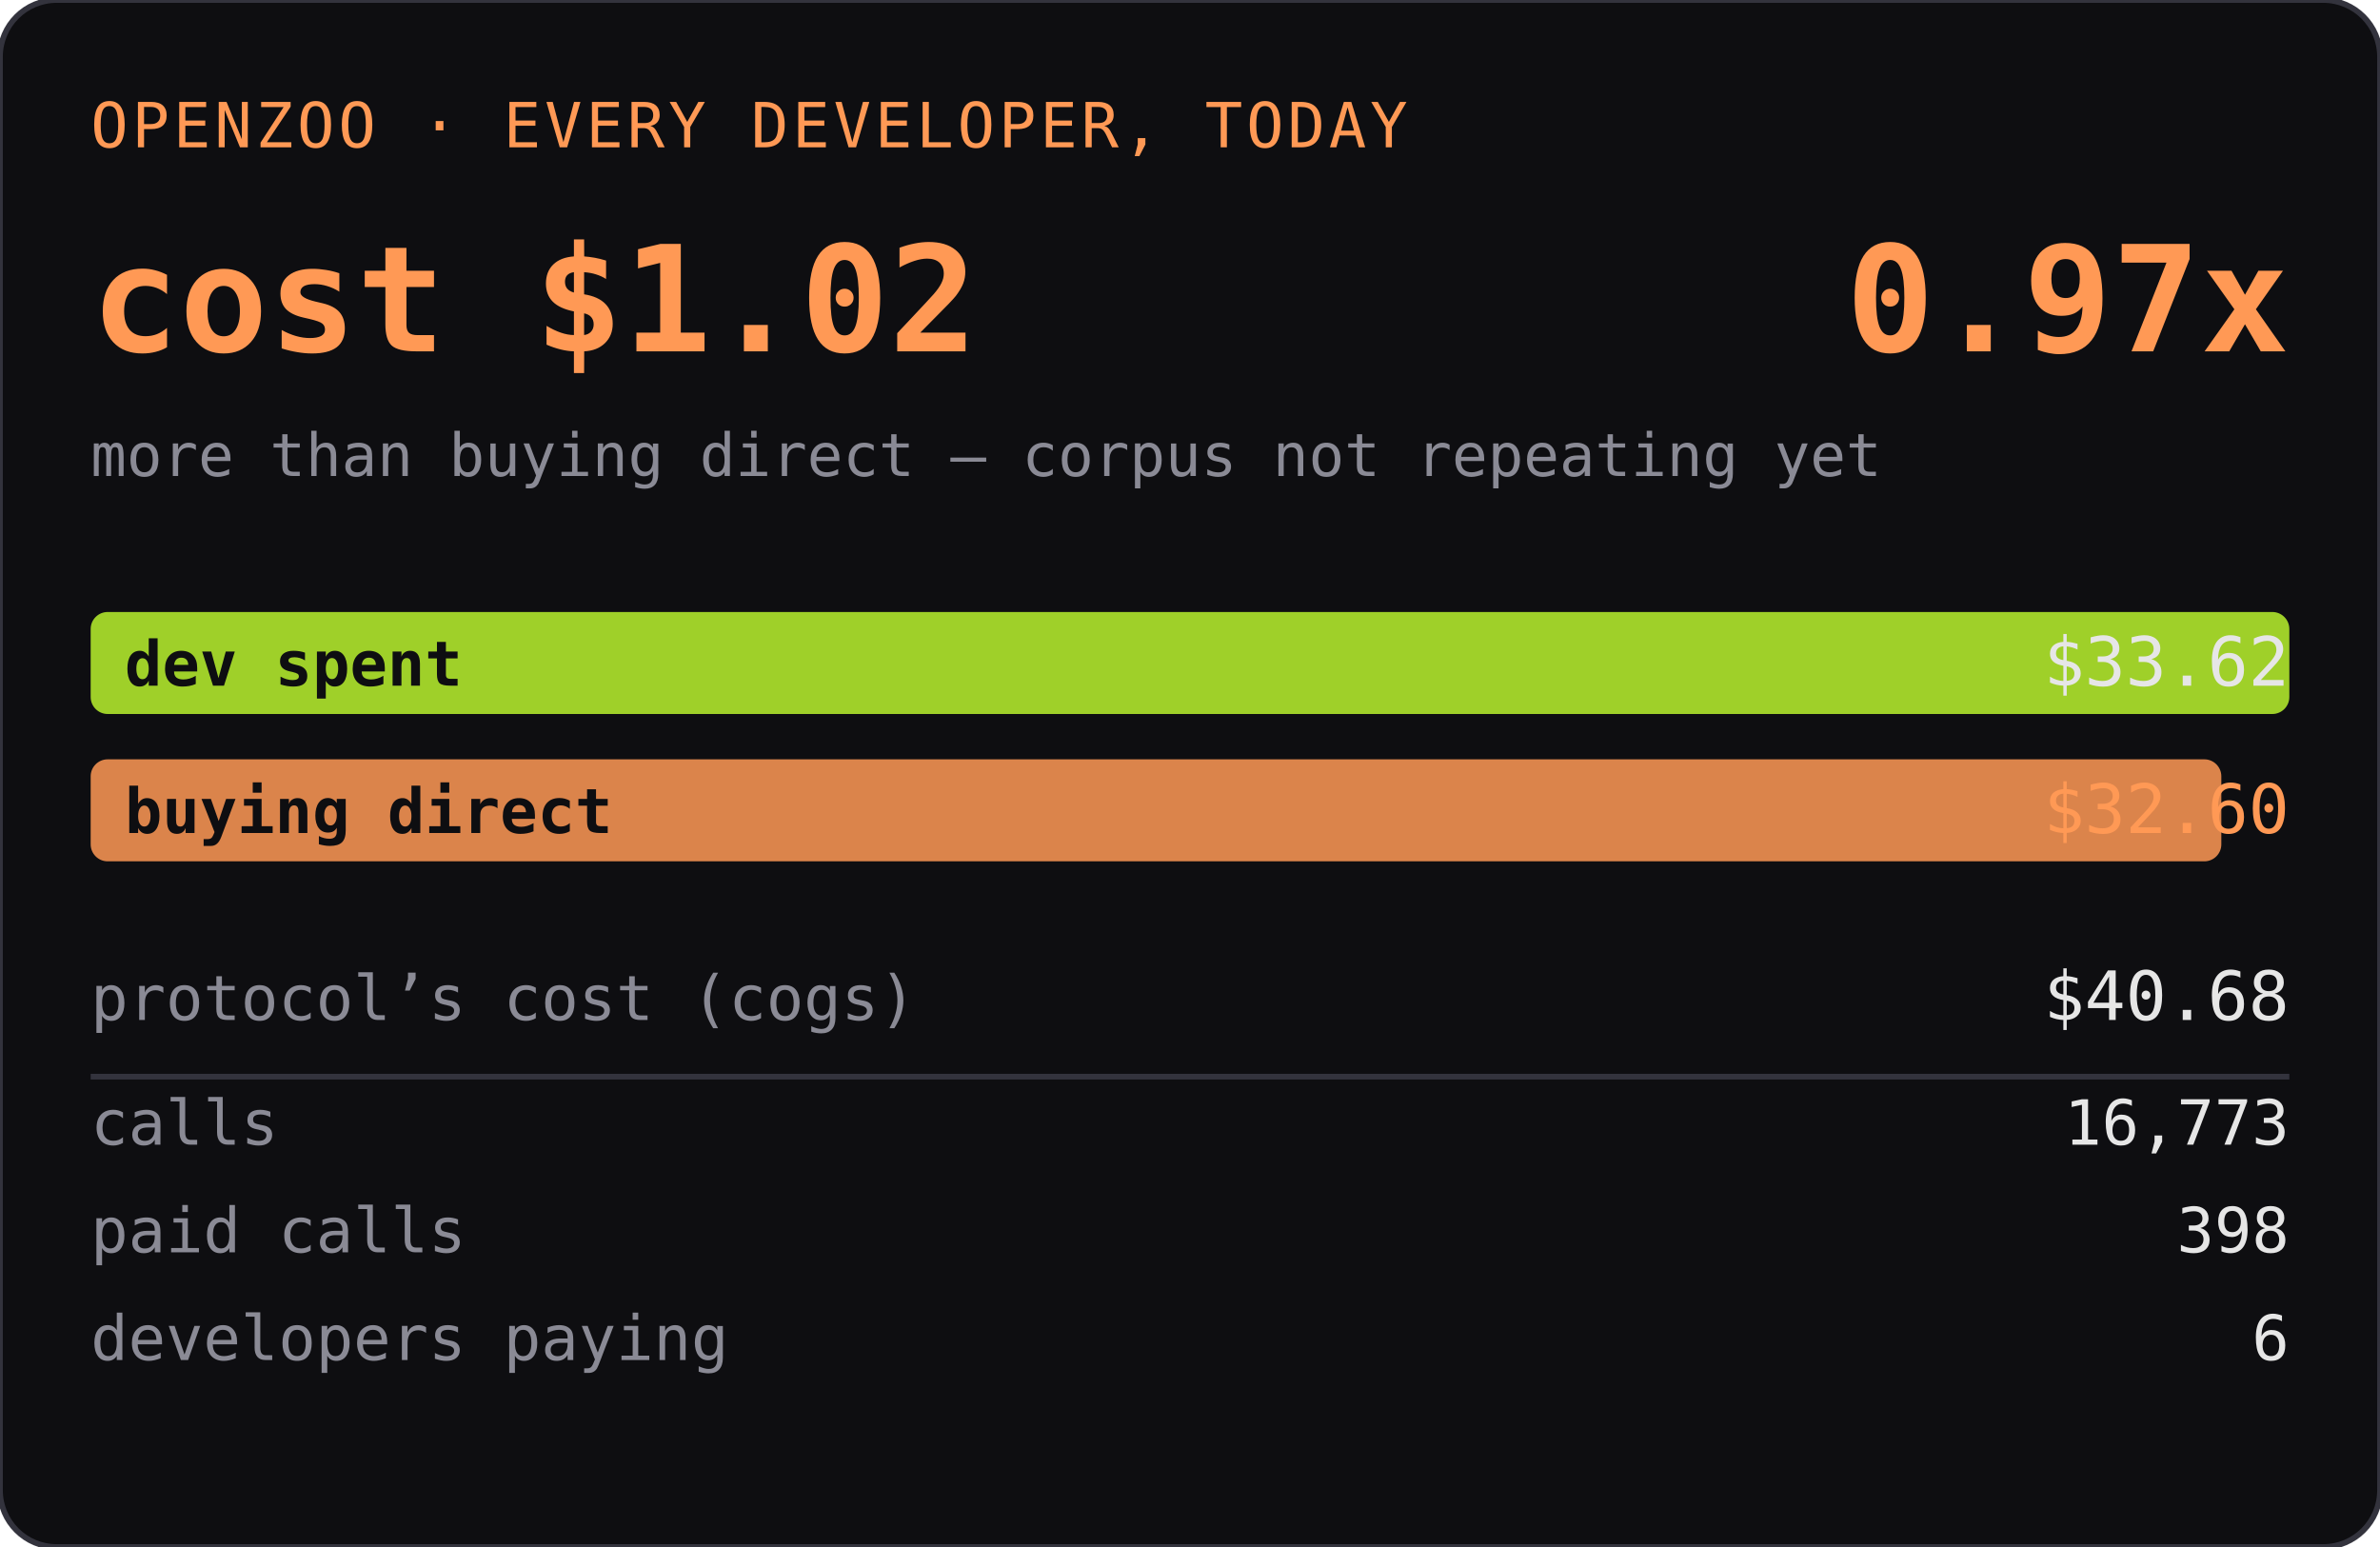
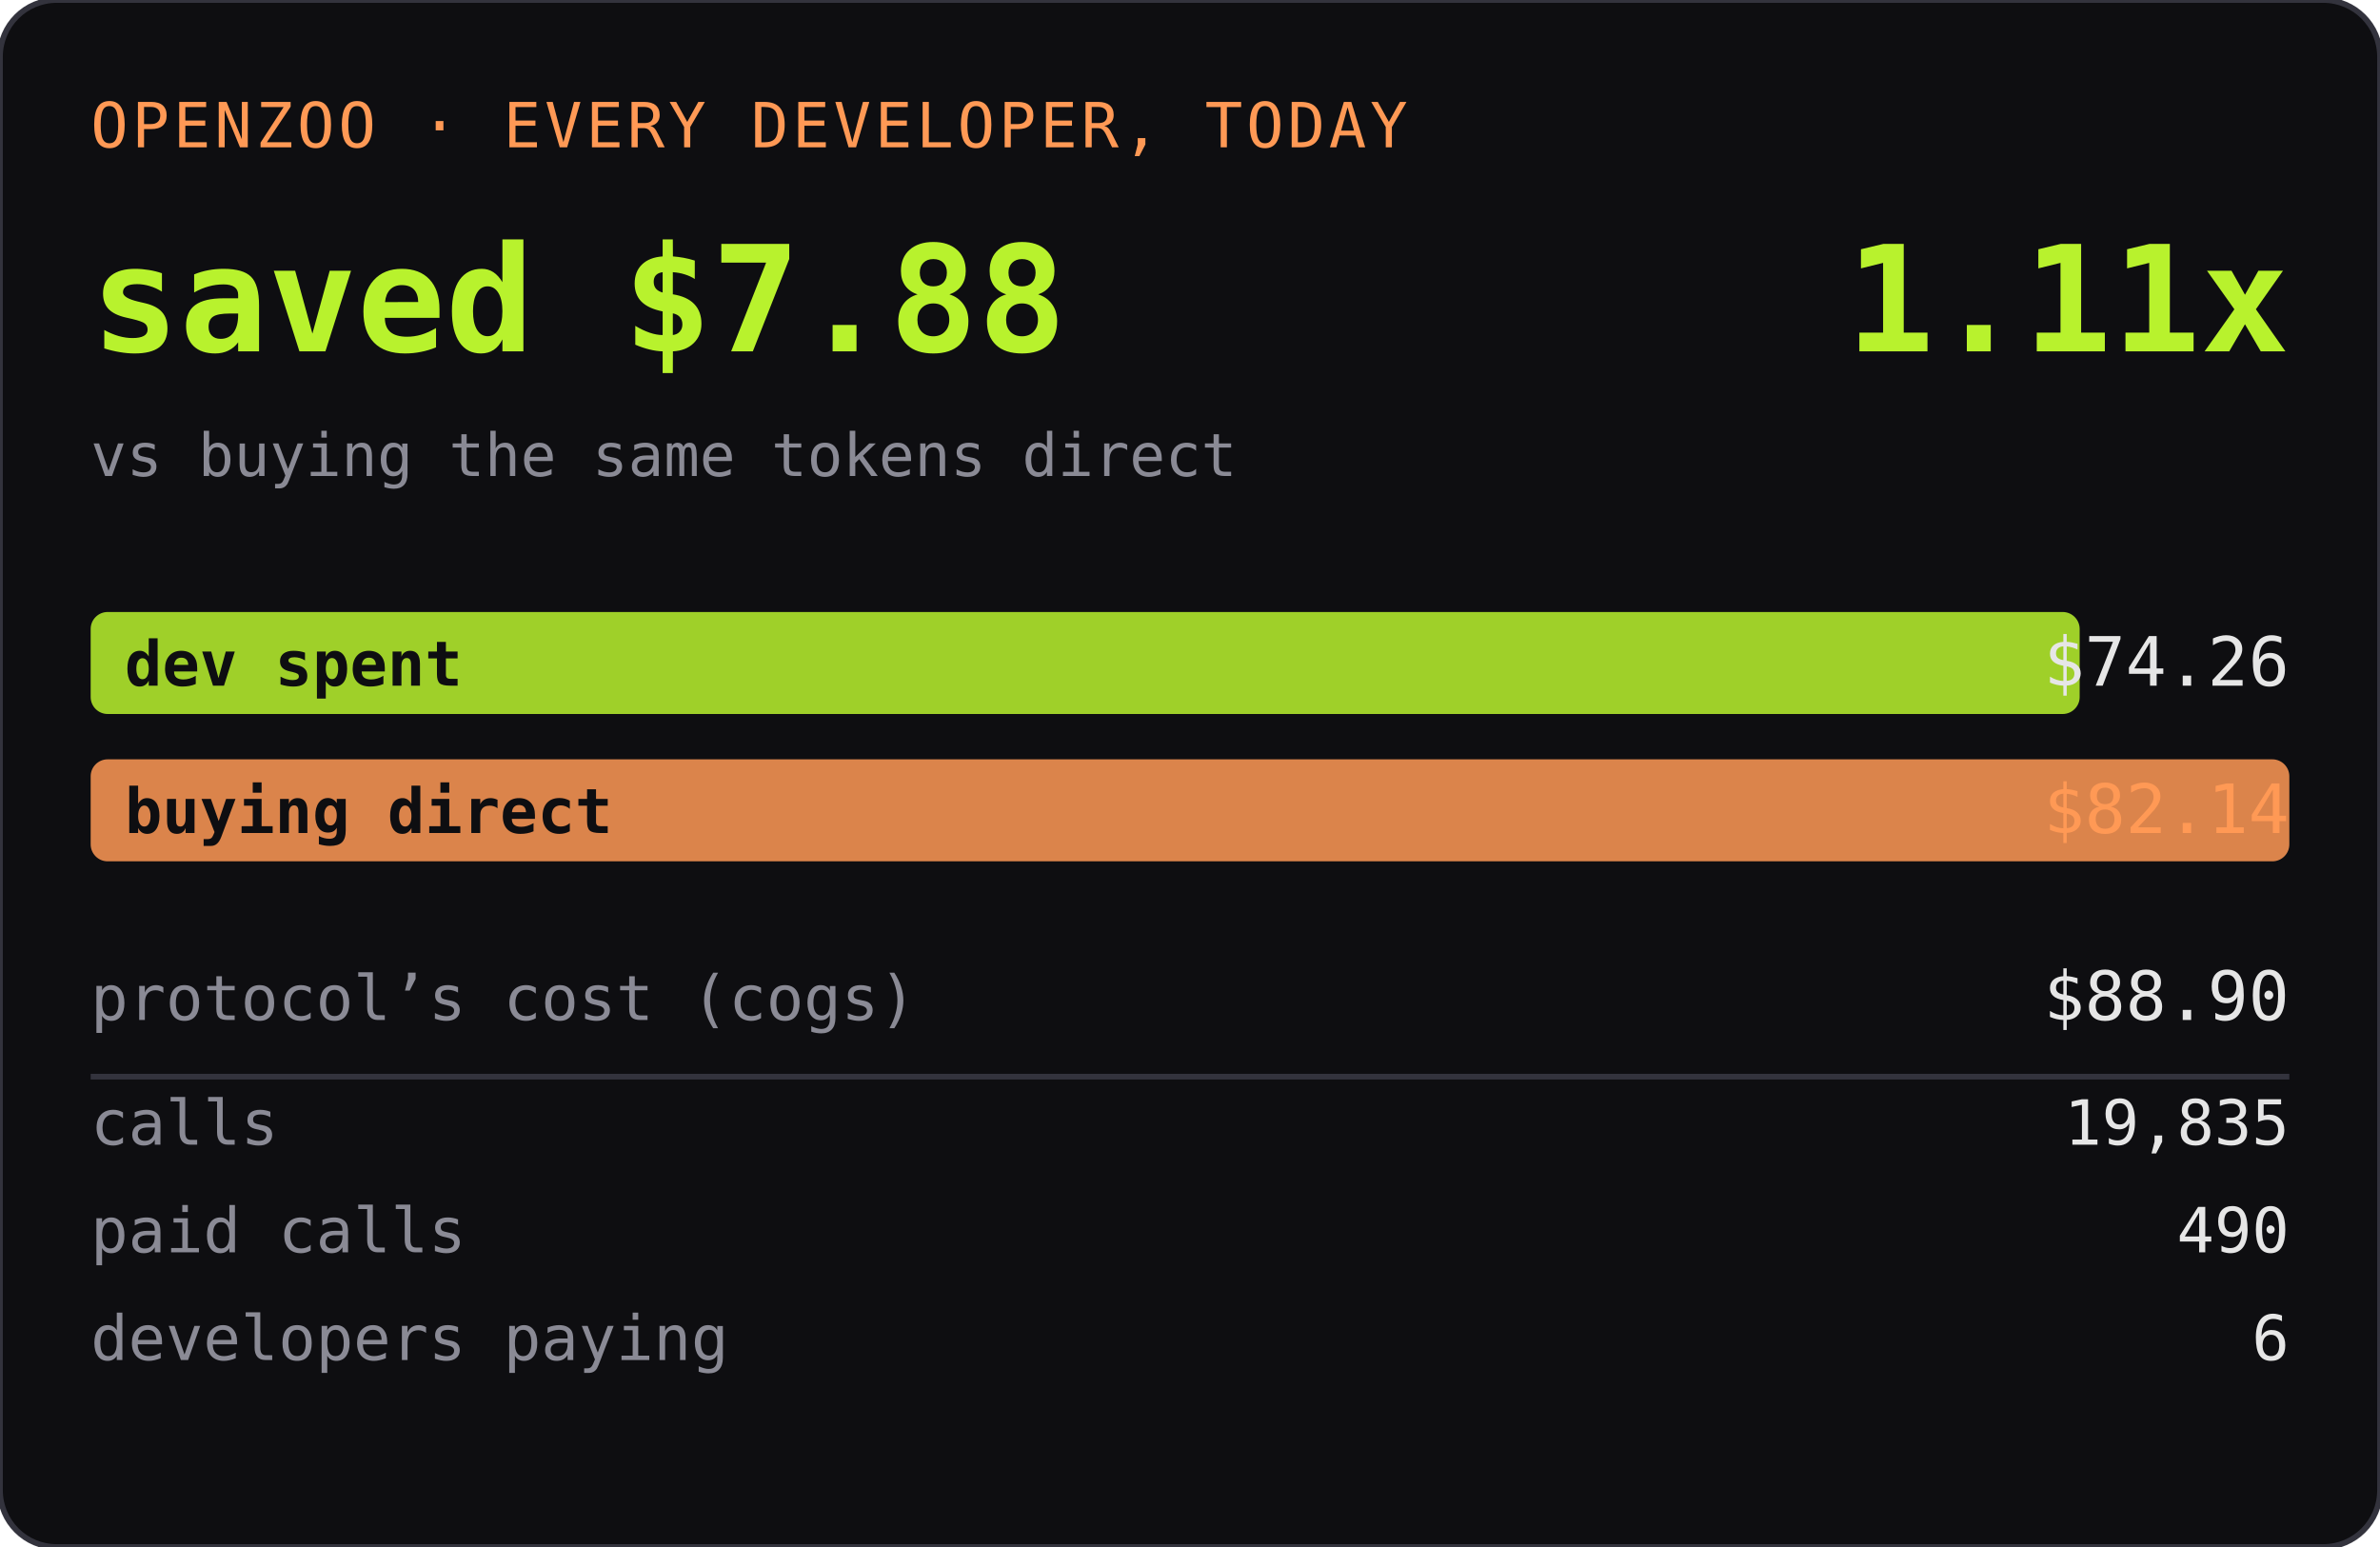
<svg xmlns="http://www.w3.org/2000/svg" width="420" height="273" role="img" aria-label="OPENZOO · EVERY DEVELOPER, TODAY">
  <rect width="420" height="273" rx="10" fill="#0e0e11" />
  <rect width="420" height="273" rx="10" fill="none" stroke="#33333d" />
  <text x="16" y="26" font-family="ui-monospace,SFMono-Regular,Menlo,monospace" font-size="11" fill="#ff9955" letter-spacing="0.06em">OPENZOO · EVERY DEVELOPER, TODAY</text>
-   <text x="16" y="62" font-family="ui-monospace,SFMono-Regular,Menlo,monospace" font-size="26" font-weight="600" fill="#ff9955">cost $1.02</text>
-   <text x="404" y="62" text-anchor="end" font-family="ui-monospace,SFMono-Regular,Menlo,monospace" font-size="26" font-weight="600" fill="#ff9955">0.97x</text>
-   <text x="16" y="84" font-family="ui-monospace,SFMono-Regular,Menlo,monospace" font-size="10.5" fill="#8a8a95">more than buying direct — corpus not repeating yet</text>
-   <rect x="16" y="108" width="388" height="18" rx="3" fill="#b8f22d" opacity="0.85" />
+   <text x="16" y="62" font-family="ui-monospace,SFMono-Regular,Menlo,monospace" font-size="26" font-weight="600" fill="#b8f22d">saved $7.88</text>
+   <text x="404" y="62" text-anchor="end" font-family="ui-monospace,SFMono-Regular,Menlo,monospace" font-size="26" font-weight="600" fill="#b8f22d">1.11x</text>
+   <text x="16" y="84" font-family="ui-monospace,SFMono-Regular,Menlo,monospace" font-size="10.5" fill="#8a8a95">vs buying the same tokens direct</text>
+   <rect x="16" y="108" width="351" height="18" rx="3" fill="#b8f22d" opacity="0.85" />
  <text x="22" y="121" font-family="ui-monospace,SFMono-Regular,Menlo,monospace" font-size="11" fill="#0e0e11" font-weight="600">dev spent</text>
-   <text x="404" y="121" text-anchor="end" font-family="ui-monospace,SFMono-Regular,Menlo,monospace" font-size="12" fill="#e6e6e6">$33.62</text>
-   <rect x="16" y="134" width="376" height="18" rx="3" fill="#ff9955" opacity="0.85" />
+   <text x="404" y="121" text-anchor="end" font-family="ui-monospace,SFMono-Regular,Menlo,monospace" font-size="12" fill="#e6e6e6">$74.26</text>
+   <rect x="16" y="134" width="388" height="18" rx="3" fill="#ff9955" opacity="0.85" />
  <text x="22" y="147" font-family="ui-monospace,SFMono-Regular,Menlo,monospace" font-size="11" fill="#0e0e11" font-weight="600">buying direct</text>
-   <text x="404" y="147" text-anchor="end" font-family="ui-monospace,SFMono-Regular,Menlo,monospace" font-size="12" fill="#ff9955">$32.60</text>
+   <text x="404" y="147" text-anchor="end" font-family="ui-monospace,SFMono-Regular,Menlo,monospace" font-size="12" fill="#ff9955">$82.14</text>
  <text x="16" y="180" font-family="ui-monospace,SFMono-Regular,Menlo,monospace" font-size="11" fill="#8a8a95">protocol’s cost (cogs)</text>
-   <text x="404" y="180" text-anchor="end" font-family="ui-monospace,SFMono-Regular,Menlo,monospace" font-size="12" fill="#e6e6e6">$40.68</text>
+   <text x="404" y="180" text-anchor="end" font-family="ui-monospace,SFMono-Regular,Menlo,monospace" font-size="12" fill="#e6e6e6">$88.90</text>
  <line x1="16" y1="190" x2="404" y2="190" stroke="#33333d" />
  <text x="16" y="202" font-family="ui-monospace,SFMono-Regular,Menlo,monospace" font-size="11" fill="#8a8a95">calls</text>
-   <text x="404" y="202" text-anchor="end" font-family="ui-monospace,SFMono-Regular,Menlo,monospace" font-size="11" fill="#e6e6e6">16,773</text>
+   <text x="404" y="202" text-anchor="end" font-family="ui-monospace,SFMono-Regular,Menlo,monospace" font-size="11" fill="#e6e6e6">19,835</text>
  <text x="16" y="221" font-family="ui-monospace,SFMono-Regular,Menlo,monospace" font-size="11" fill="#8a8a95">paid calls</text>
-   <text x="404" y="221" text-anchor="end" font-family="ui-monospace,SFMono-Regular,Menlo,monospace" font-size="11" fill="#e6e6e6">398</text>
+   <text x="404" y="221" text-anchor="end" font-family="ui-monospace,SFMono-Regular,Menlo,monospace" font-size="11" fill="#e6e6e6">490</text>
  <text x="16" y="240" font-family="ui-monospace,SFMono-Regular,Menlo,monospace" font-size="11" fill="#8a8a95">developers paying</text>
  <text x="404" y="240" text-anchor="end" font-family="ui-monospace,SFMono-Regular,Menlo,monospace" font-size="11" fill="#e6e6e6">6</text>
</svg>
